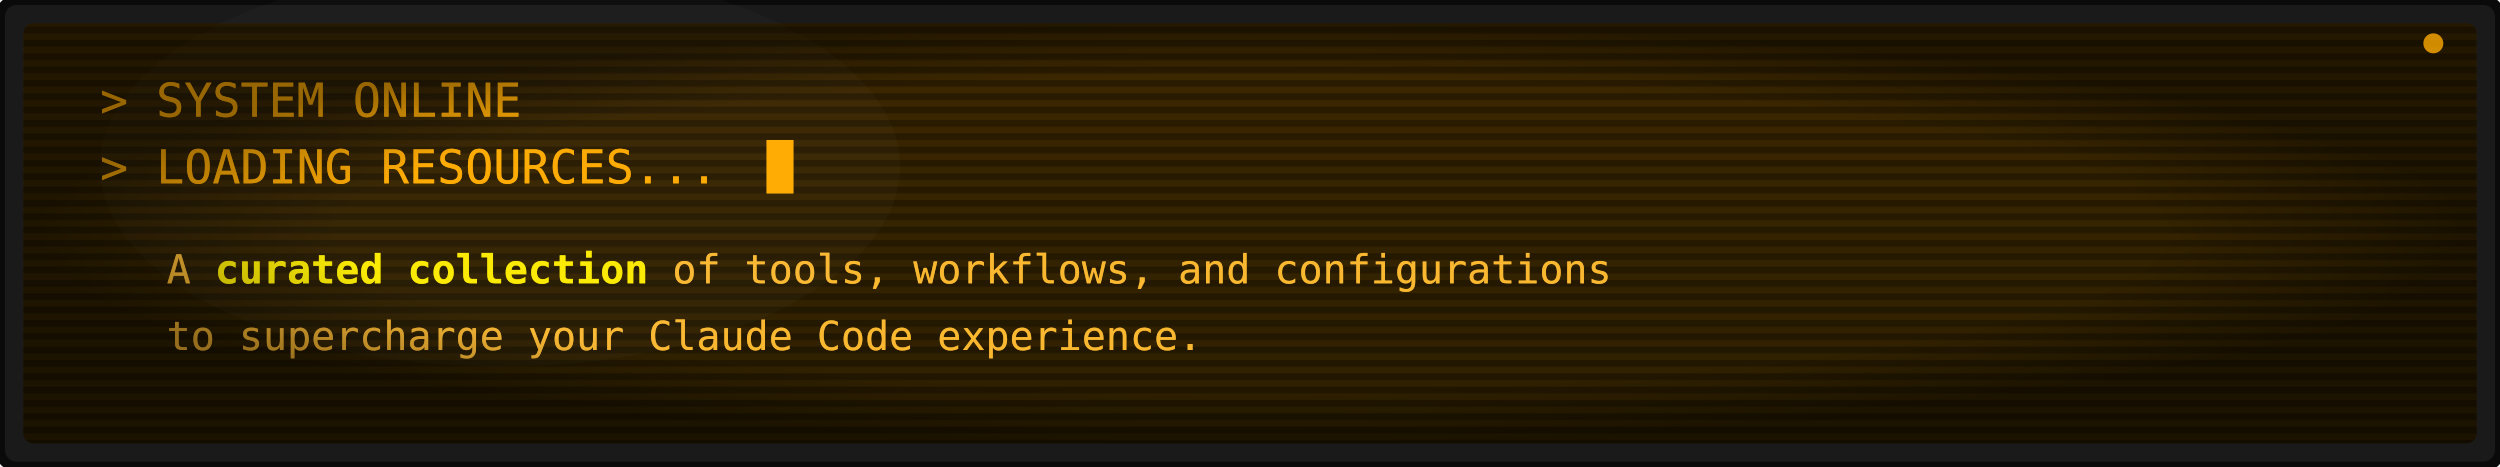
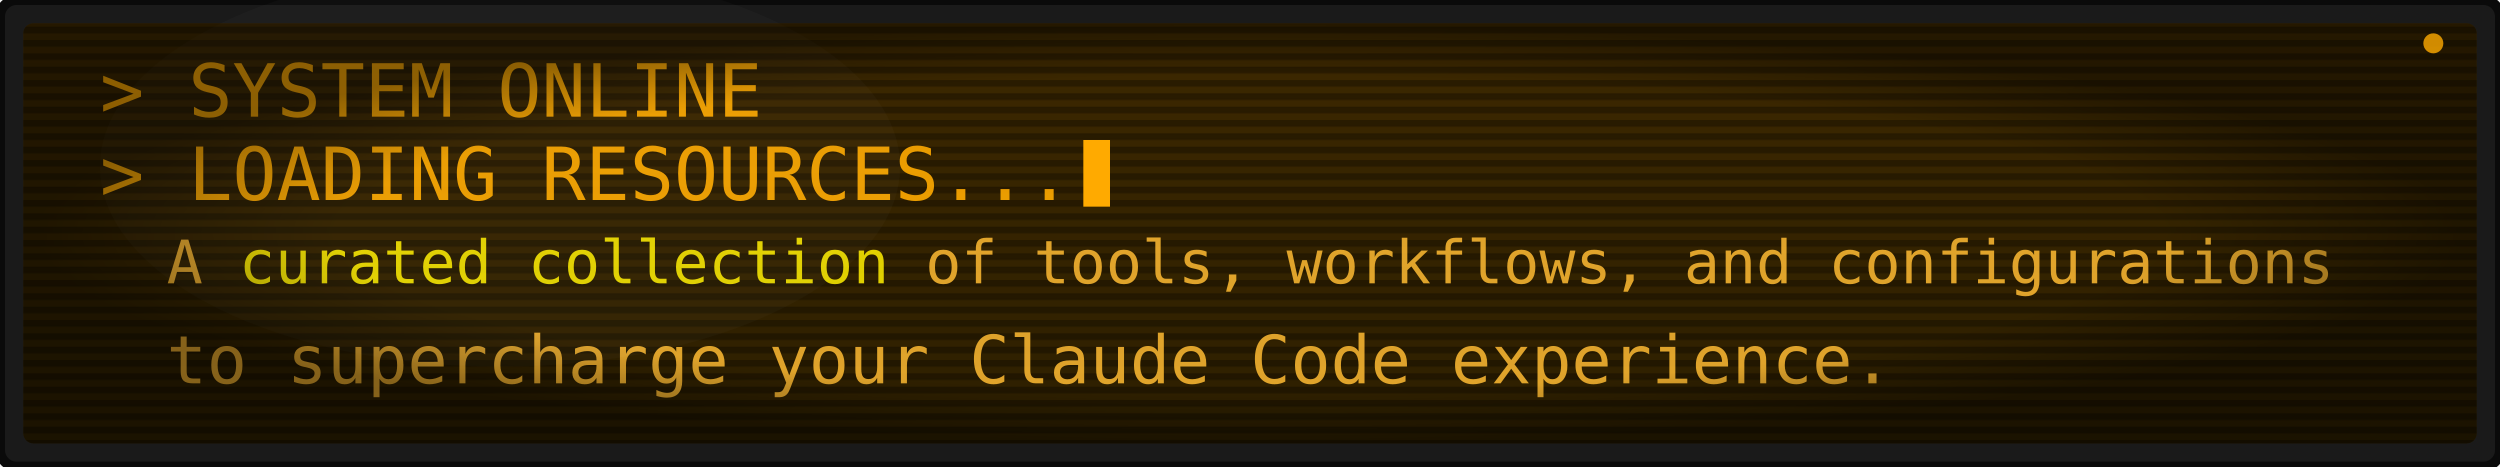
<svg xmlns="http://www.w3.org/2000/svg" width="750" height="140">
  <defs>
    <filter id="crtGlow">
      <feGaussianBlur stdDeviation="0.2" result="coloredBlur" />
      <feMerge>
-         <feMergeNode in="coloredBlur" />
        <feMergeNode in="SourceGraphic" />
      </feMerge>
    </filter>
    <pattern id="scanlines" x="0" y="0" width="100%" height="4" patternUnits="userSpaceOnUse">
      <rect x="0" y="0" width="100%" height="2" fill="#000000" opacity="0.3" />
    </pattern>
    <linearGradient id="phosphorAmber" x1="0%" y1="0%" x2="0%" y2="100%">
      <stop offset="0%" style="stop-color:#3d2800;stop-opacity:1" />
      <stop offset="100%" style="stop-color:#2d1f00;stop-opacity:1" />
    </linearGradient>
    <radialGradient id="vignette">
      <stop offset="75%" style="stop-color:#000000;stop-opacity:0" />
      <stop offset="100%" style="stop-color:#000000;stop-opacity:0.4" />
    </radialGradient>
  </defs>
  <rect width="750" height="140" rx="5" fill="#1a1a1a" stroke="#0a0a0a" stroke-width="3" />
  <rect x="7" y="7" width="736" height="126" rx="3" fill="url(#phosphorAmber)" />
  <rect x="7" y="7" width="736" height="126" rx="3" fill="url(#scanlines)" />
  <g filter="url(#crtGlow)">
-     <text x="30" y="35" font-family="monospace" font-size="14" fill="#ffaa00" opacity="0.9">
+     <text x="30" y="35" font-family="monospace" font-size="22" fill="#ffaa00" opacity="0.9">
      &gt; SYSTEM ONLINE
      <animate attributeName="opacity" values="0.9;0.85;0.9" dur="0.12s" repeatCount="indefinite" />
    </text>
-     <text x="30" y="55" font-family="monospace" font-size="14" fill="#ffaa00" opacity="0.9">
+     <text x="30" y="60" font-family="monospace" font-size="22" fill="#ffaa00" opacity="0.9">
      &gt; LOADING RESOURCES...
      <animate attributeName="opacity" values="0.9;0.85;0.9" dur="0.15s" repeatCount="indefinite" />
    </text>
-     <rect x="230" y="42" width="8" height="16" fill="#ffaa00">
+     <rect x="325" y="42" width="8" height="20" fill="#ffaa00">
      <animate attributeName="opacity" values="1;0;1" dur="0.8s" repeatCount="indefinite" />
    </rect>
-     <text x="50" y="85" font-family="monospace" font-size="12" opacity="0.85">
+     <text x="50" y="85" font-family="monospace" font-size="18" opacity="0.85">
      <tspan fill="#ffbb33">A </tspan>
-       <tspan fill="#ffee00" opacity="1" font-weight="bold">curated collection</tspan>
+       <tspan fill="#ffee00" opacity="1" font-weight="boldq00">curated collection</tspan>
      <tspan fill="#ffbb33"> of tools, workflows, and configurations</tspan>
    </text>
-     <text x="50" y="105" font-family="monospace" font-size="12" fill="#ffbb33" opacity="0.85">
+     <text x="50" y="115" font-family="monospace" font-size="20" fill="#ffbb33" opacity="0.85">
      to supercharge your Claude Code experience.
    </text>
  </g>
  <ellipse cx="150" cy="50" rx="120" ry="60" fill="#ffffff" opacity="0.02" />
  <rect x="7" y="7" width="736" height="126" rx="3" fill="url(#vignette)" />
  <rect x="7" y="7" width="736" height="126" rx="3" fill="#ffffff" opacity="0">
    <animate attributeName="opacity" values="0;0;0;0;0.03;0;0;0;0;0" dur="5s" repeatCount="indefinite" />
  </rect>
  <g opacity="0">
    <animate attributeName="opacity" values="0;0;0;0;0;0;1;0;0;0" dur="8s" repeatCount="indefinite" />
    <rect x="100" y="35" width="150" height="2" fill="#ffaa00" />
    <rect x="400" y="85" width="120" height="2" fill="#ffaa00" />
  </g>
  <circle cx="730" cy="13" r="3" fill="#ffaa00" opacity="0.8">
    <animate attributeName="opacity" values="0.8;1;0.8" dur="2s" repeatCount="indefinite" />
  </circle>
</svg>
